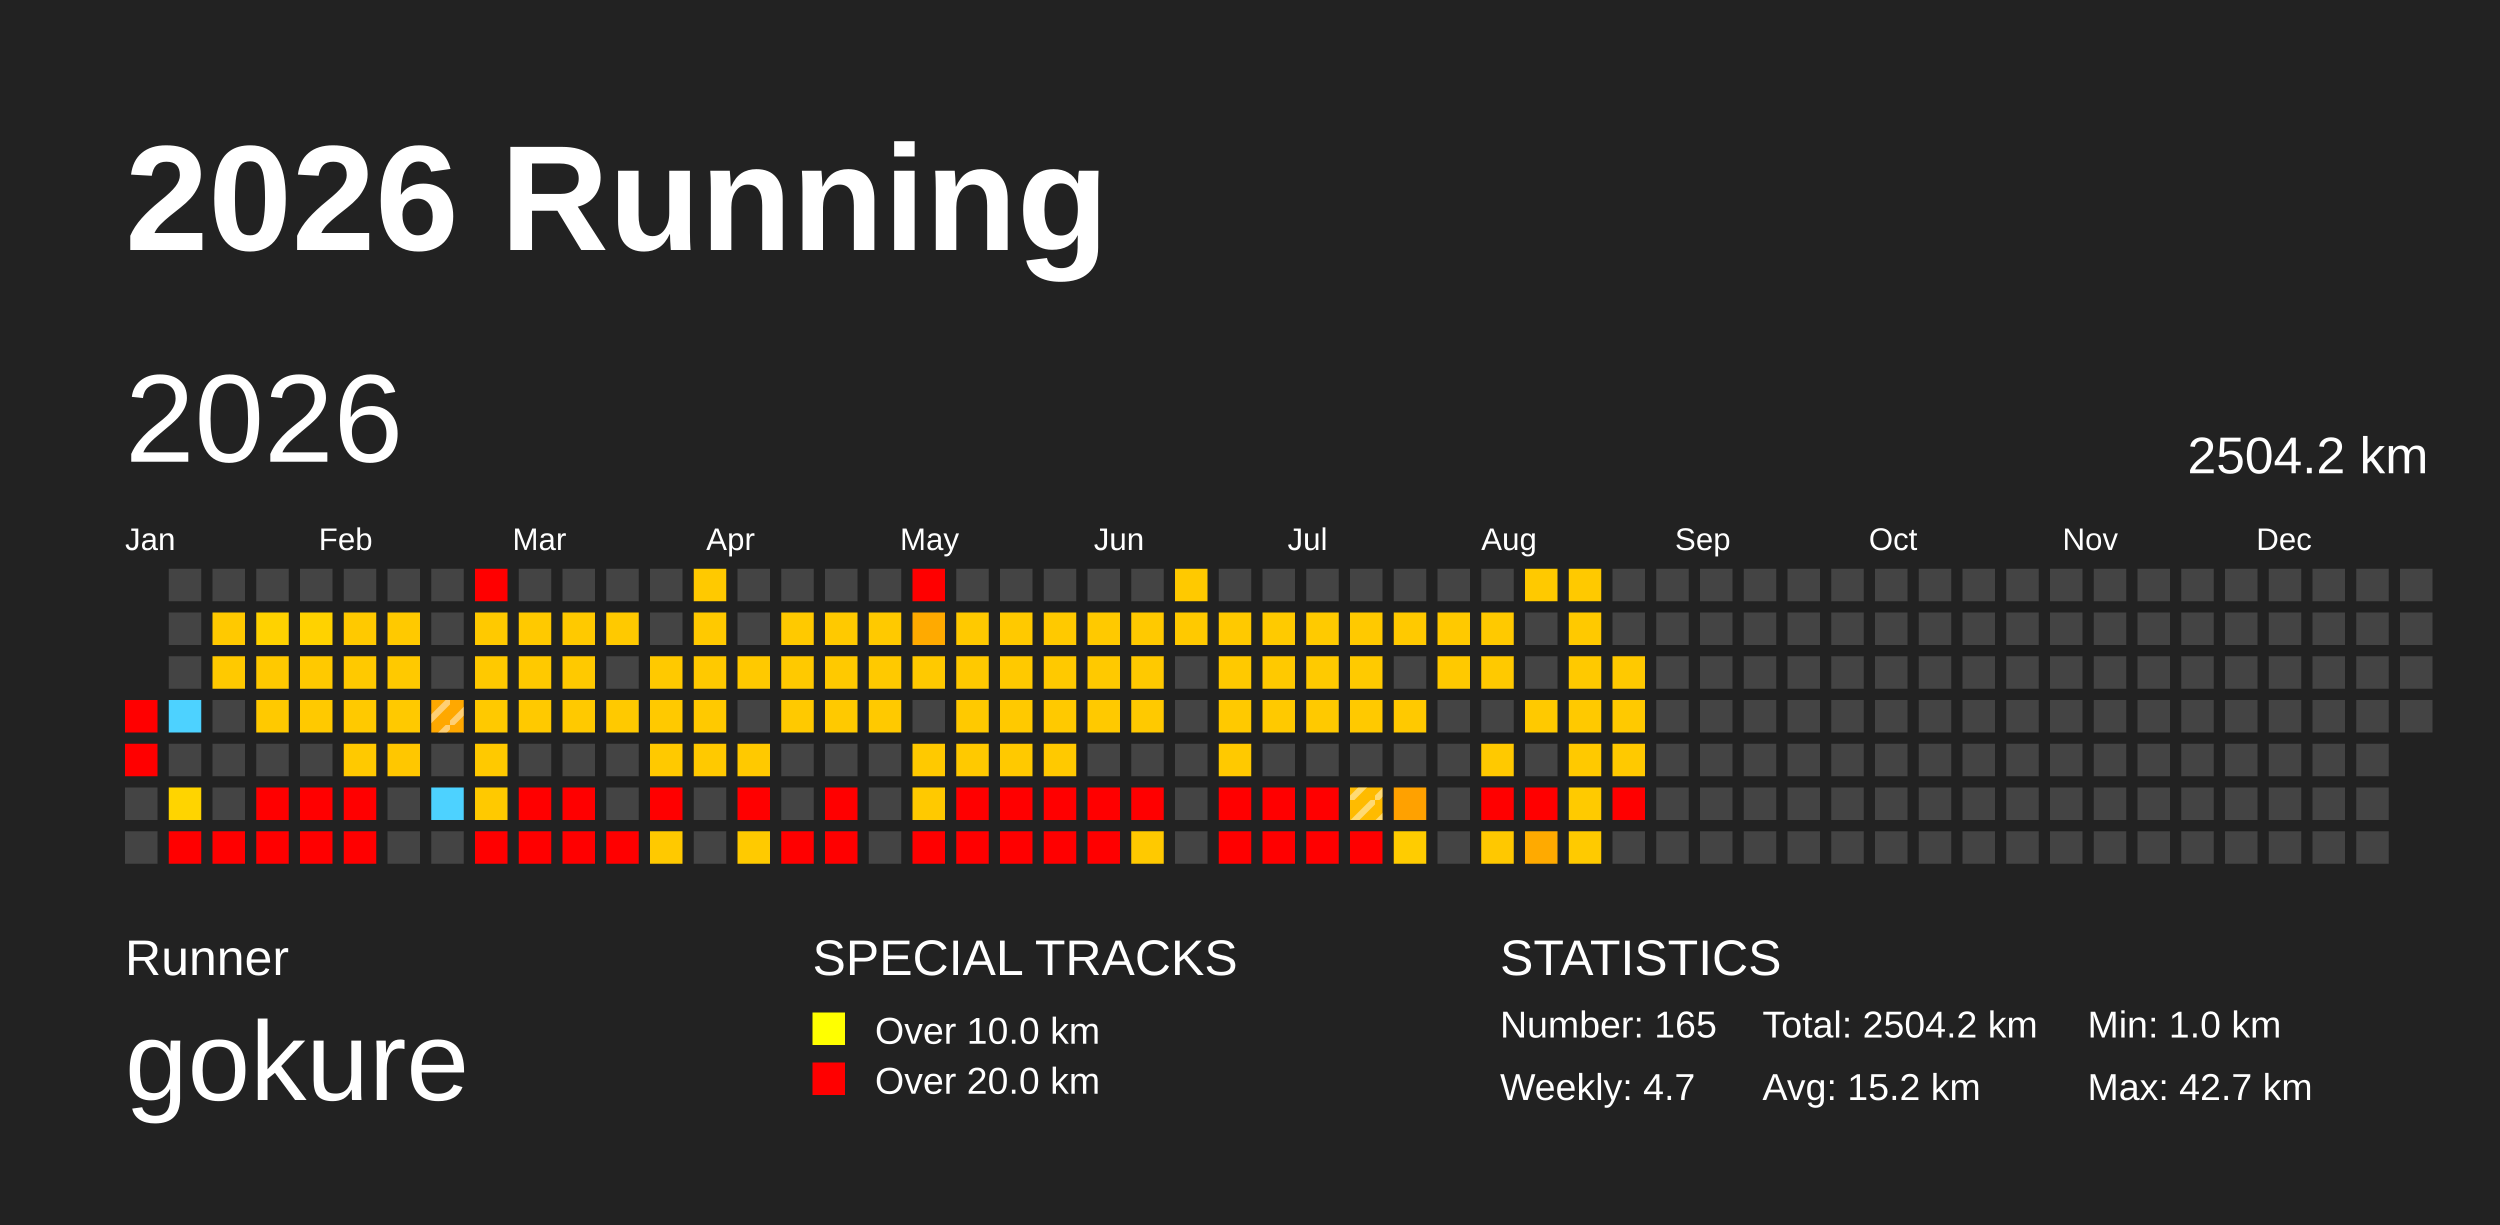
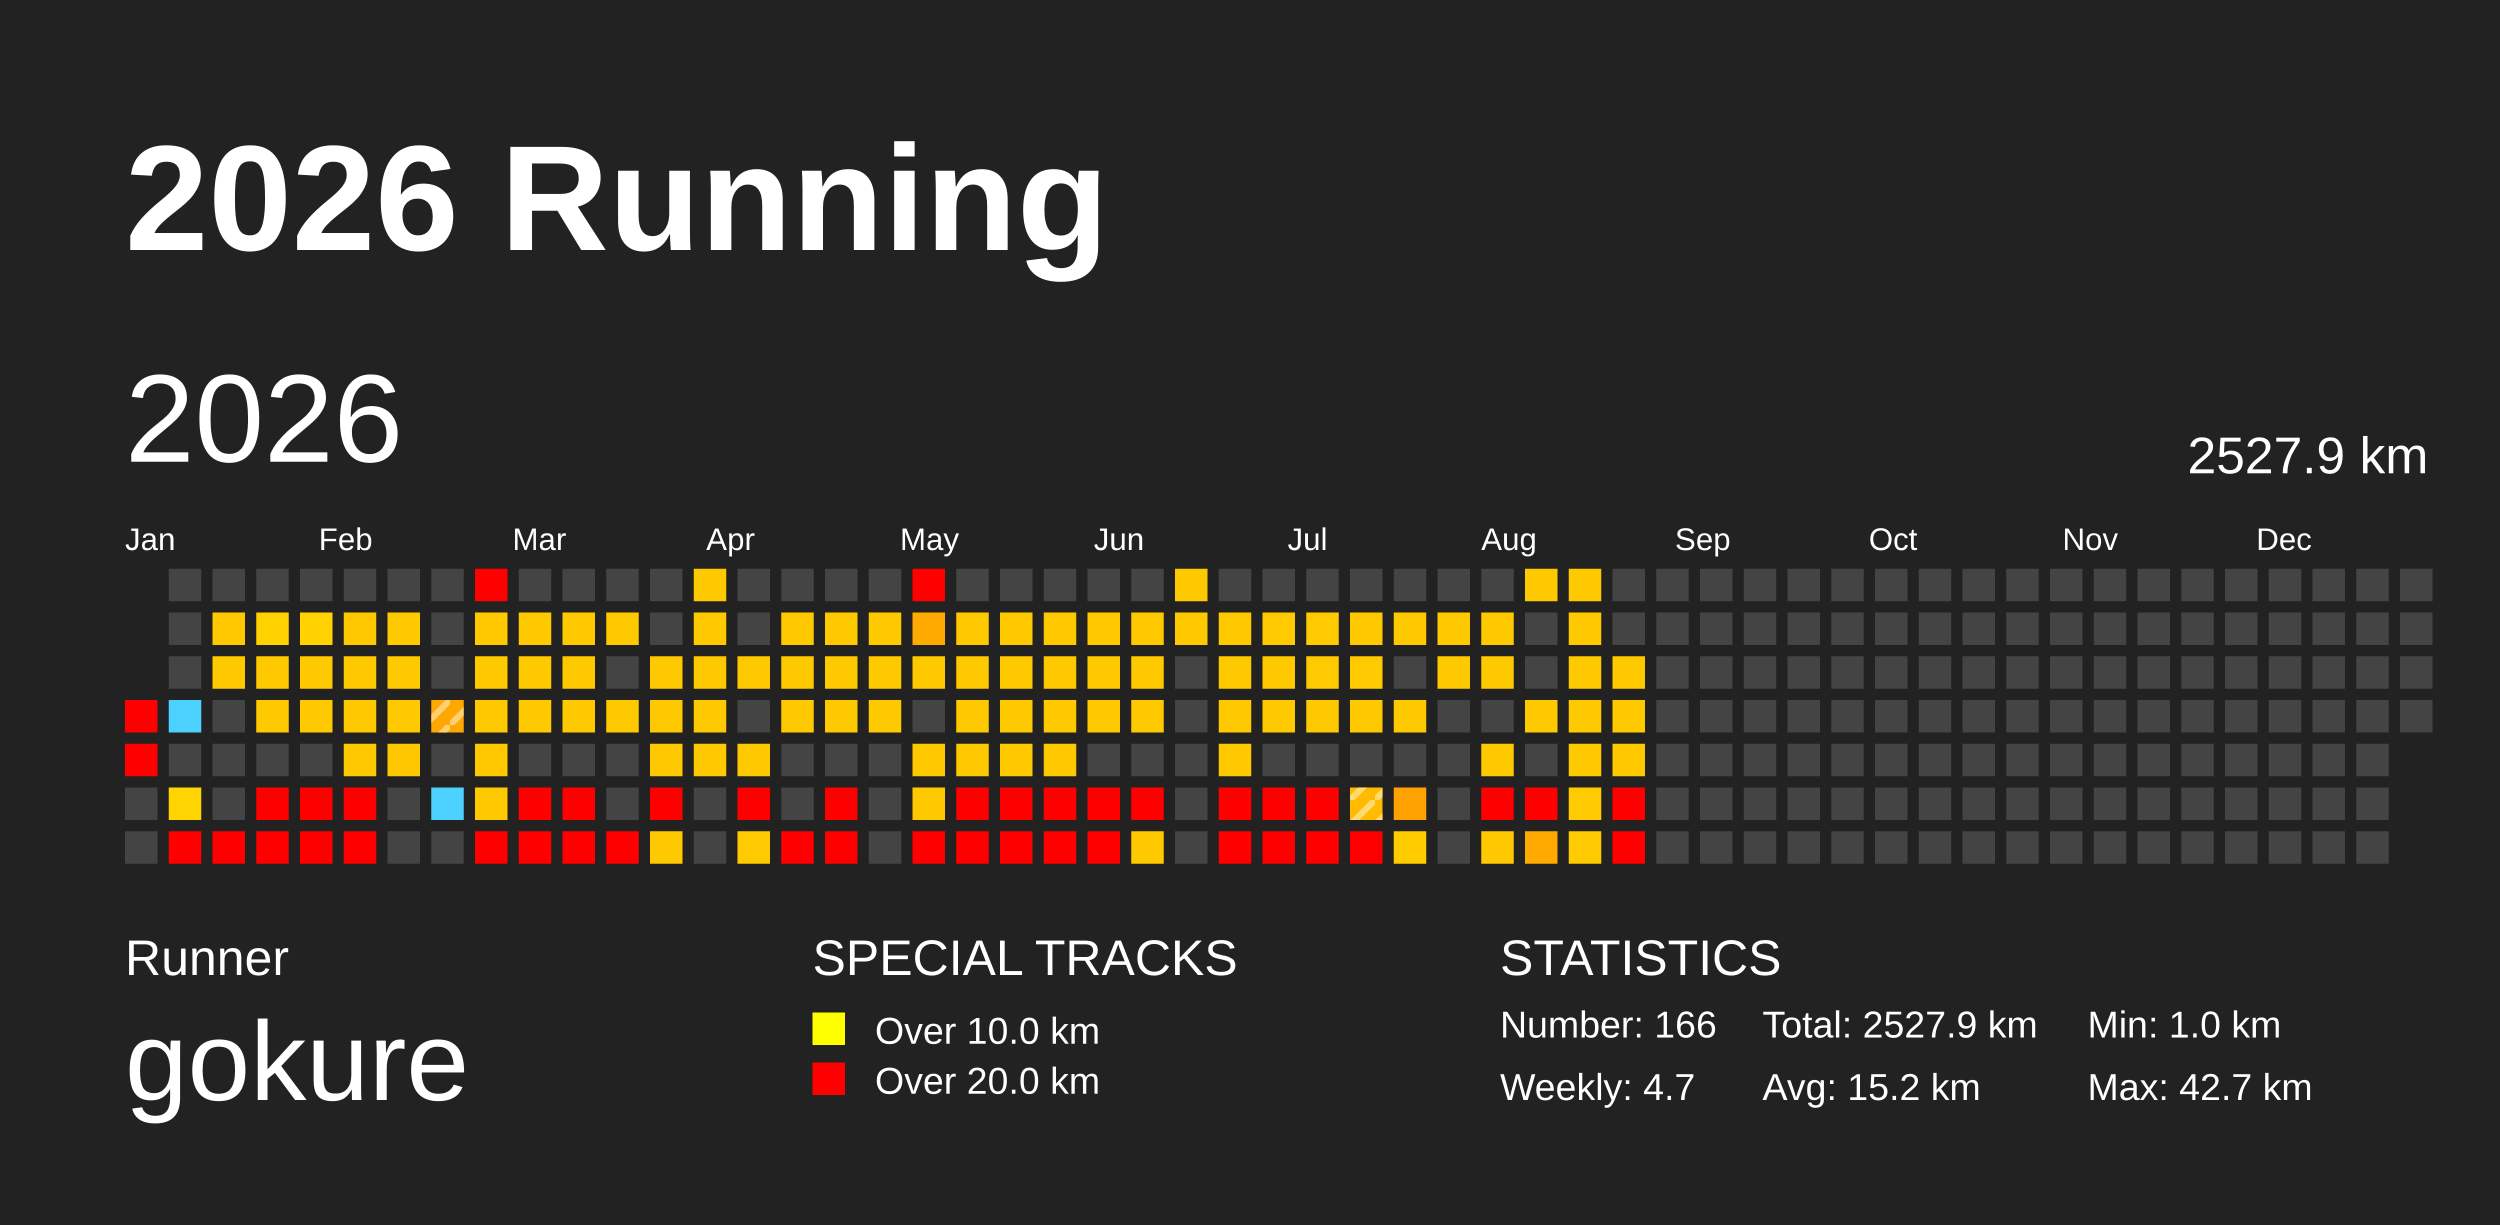
<svg xmlns="http://www.w3.org/2000/svg" baseProfile="full" height="98mm" version="1.1" viewBox="0,0,200,98" width="200mm">
  <defs>
    <pattern height="2" id="indoor-stripe" patternUnits="userSpaceOnUse" width="2">
      <line stroke="white" stroke-opacity="0.45" stroke-width="0.5" x1="0" x2="2" y1="2" y2="0" />
    </pattern>
  </defs>
  <rect fill="#222222" height="98" width="200" x="0" y="0" />
  <text fill="#FFFFFF" style="font-size:12px; font-family:Arial; font-weight:bold;" x="10" y="20">2026 Running</text>
  <text fill="#FFFFFF" style="font-size:4px; font-family:Arial" x="10" y="78">Runner</text>
  <text fill="#FFFFFF" style="font-size:9px; font-family:Arial" x="10" y="88">gokure</text>
  <text fill="#FFFFFF" style="font-size:4px; font-family:Arial" x="65" y="78">SPECIAL TRACKS</text>
  <rect fill="yellow" height="2.6" width="2.6" x="65" y="81" />
  <text fill="#FFFFFF" style="font-size:3px; font-family:Arial" x="70" y="83.5">Over 10.0 km</text>
  <rect fill="red" height="2.6" width="2.6" x="65" y="85" />
  <text fill="#FFFFFF" style="font-size:3px; font-family:Arial" x="70" y="87.5">Over 20.0 km</text>
  <text fill="#FFFFFF" style="font-size:4px; font-family:Arial" x="120" y="78">STATISTICS</text>
-   <text fill="#FFFFFF" style="font-size:3px; font-family:Arial" x="120" y="83">Number: 165</text>
+   <text fill="#FFFFFF" style="font-size:3px; font-family:Arial" x="120" y="83">Number: 166</text>
  <text fill="#FFFFFF" style="font-size:3px; font-family:Arial" x="120" y="88">Weekly: 4.7</text>
-   <text fill="#FFFFFF" style="font-size:3px; font-family:Arial" x="141" y="83">Total: 2504.2 km</text>
+   <text fill="#FFFFFF" style="font-size:3px; font-family:Arial" x="141" y="83">Total: 2527.9 km</text>
  <text fill="#FFFFFF" style="font-size:3px; font-family:Arial" x="141" y="88">Avg: 15.2 km</text>
  <text fill="#FFFFFF" style="font-size:3px; font-family:Arial" x="167" y="83">Min: 1.0 km</text>
  <text fill="#FFFFFF" style="font-size:3px; font-family:Arial" x="167" y="88">Max: 42.7 km</text>
  <text dominant-baseline="hanging" fill="#FFFFFF" style="font-size:10.0px; font-family:Arial;" x="10" y="30">2026</text>
-   <text dominant-baseline="hanging" fill="#FFFFFF" style="font-size:4.125px; font-family:Arial;" x="175" y="35">2504.2 km</text>
+   <text dominant-baseline="hanging" fill="#FFFFFF" style="font-size:4.125px; font-family:Arial;" x="175" y="35">2527.9 km</text>
  <text fill="#FFFFFF" style="font-size:2.5px; font-family:Arial" x="10.0" y="44">Jan</text>
  <text fill="#FFFFFF" style="font-size:2.5px; font-family:Arial" x="25.5" y="44">Feb</text>
  <text fill="#FFFFFF" style="font-size:2.5px; font-family:Arial" x="41.0" y="44">Mar</text>
  <text fill="#FFFFFF" style="font-size:2.5px; font-family:Arial" x="56.5" y="44">Apr</text>
  <text fill="#FFFFFF" style="font-size:2.5px; font-family:Arial" x="72.0" y="44">May</text>
  <text fill="#FFFFFF" style="font-size:2.5px; font-family:Arial" x="87.5" y="44">Jun</text>
  <text fill="#FFFFFF" style="font-size:2.5px; font-family:Arial" x="103.0" y="44">Jul</text>
  <text fill="#FFFFFF" style="font-size:2.5px; font-family:Arial" x="118.5" y="44">Aug</text>
  <text fill="#FFFFFF" style="font-size:2.5px; font-family:Arial" x="134.0" y="44">Sep</text>
  <text fill="#FFFFFF" style="font-size:2.5px; font-family:Arial" x="149.5" y="44">Oct</text>
  <text fill="#FFFFFF" style="font-size:2.5px; font-family:Arial" x="165.0" y="44">Nov</text>
  <text fill="#FFFFFF" style="font-size:2.5px; font-family:Arial" x="180.5" y="44">Dec</text>
  <rect fill="red" height="2.6" width="2.6" x="10.0" y="56.0" />
  <rect fill="red" height="2.6" width="2.6" x="10.0" y="59.5" />
  <rect fill="#444444" height="2.6" width="2.6" x="10.0" y="63.0" />
  <rect fill="#444444" height="2.6" width="2.6" x="10.0" y="66.5" />
  <rect fill="#444444" height="2.6" width="2.6" x="13.5" y="45.5" />
  <rect fill="#444444" height="2.6" width="2.6" x="13.5" y="49.0" />
  <rect fill="#444444" height="2.6" width="2.6" x="13.5" y="52.5" />
  <rect fill="#4dd2ff" height="2.6" width="2.6" x="13.5" y="56.0" />
  <rect fill="#444444" height="2.6" width="2.6" x="13.5" y="59.5" />
  <rect fill="#ffd400" height="2.6" width="2.6" x="13.5" y="63.0" />
  <rect fill="red" height="2.6" width="2.6" x="13.5" y="66.5" />
  <rect fill="#444444" height="2.6" width="2.6" x="17.0" y="45.5" />
  <rect fill="#ffc900" height="2.6" width="2.6" x="17.0" y="49.0" />
  <rect fill="#ffc900" height="2.6" width="2.6" x="17.0" y="52.5" />
  <rect fill="#444444" height="2.6" width="2.6" x="17.0" y="56.0" />
  <rect fill="#444444" height="2.6" width="2.6" x="17.0" y="59.5" />
  <rect fill="#444444" height="2.6" width="2.6" x="17.0" y="63.0" />
  <rect fill="red" height="2.6" width="2.6" x="17.0" y="66.5" />
  <rect fill="#444444" height="2.6" width="2.6" x="20.5" y="45.5" />
  <rect fill="#ffd200" height="2.6" width="2.6" x="20.5" y="49.0" />
  <rect fill="#ffc900" height="2.6" width="2.6" x="20.5" y="52.5" />
  <rect fill="#ffc900" height="2.6" width="2.6" x="20.5" y="56.0" />
  <rect fill="#444444" height="2.6" width="2.6" x="20.5" y="59.5" />
  <rect fill="red" height="2.6" width="2.6" x="20.5" y="63.0" />
  <rect fill="red" height="2.6" width="2.6" x="20.5" y="66.5" />
  <rect fill="#444444" height="2.6" width="2.6" x="24.0" y="45.5" />
  <rect fill="#ffd200" height="2.6" width="2.6" x="24.0" y="49.0" />
  <rect fill="#ffc900" height="2.6" width="2.6" x="24.0" y="52.5" />
  <rect fill="#ffc900" height="2.6" width="2.6" x="24.0" y="56.0" />
  <rect fill="#444444" height="2.6" width="2.6" x="24.0" y="59.5" />
  <rect fill="red" height="2.6" width="2.6" x="24.0" y="63.0" />
  <rect fill="red" height="2.6" width="2.6" x="24.0" y="66.5" />
  <rect fill="#444444" height="2.6" width="2.6" x="27.5" y="45.5" />
  <rect fill="#ffc900" height="2.6" width="2.6" x="27.5" y="49.0" />
  <rect fill="#ffc900" height="2.6" width="2.6" x="27.5" y="52.5" />
  <rect fill="#ffc900" height="2.6" width="2.6" x="27.5" y="56.0" />
  <rect fill="#ffc900" height="2.6" width="2.6" x="27.5" y="59.5" />
  <rect fill="red" height="2.6" width="2.6" x="27.5" y="63.0" />
  <rect fill="red" height="2.6" width="2.6" x="27.5" y="66.5" />
  <rect fill="#444444" height="2.6" width="2.6" x="31.0" y="45.5" />
  <rect fill="#ffc900" height="2.6" width="2.6" x="31.0" y="49.0" />
  <rect fill="#ffc900" height="2.6" width="2.6" x="31.0" y="52.5" />
  <rect fill="#ffc900" height="2.6" width="2.6" x="31.0" y="56.0" />
  <rect fill="#ffc700" height="2.6" width="2.6" x="31.0" y="59.5" />
  <rect fill="#444444" height="2.6" width="2.6" x="31.0" y="63.0" />
  <rect fill="#444444" height="2.6" width="2.6" x="31.0" y="66.5" />
  <rect fill="#444444" height="2.6" width="2.6" x="34.5" y="45.5" />
  <rect fill="#444444" height="2.6" width="2.6" x="34.5" y="49.0" />
  <rect fill="#444444" height="2.6" width="2.6" x="34.5" y="52.5" />
  <rect fill="#ffa800" height="2.6" width="2.6" x="34.5" y="56.0" />
  <rect fill="url(#indoor-stripe)" height="2.6" style="pointer-events: none;" width="2.6" x="34.5" y="56.0" />
  <rect fill="#444444" height="2.6" width="2.6" x="34.5" y="59.5" />
  <rect fill="#4dd2ff" height="2.6" width="2.6" x="34.5" y="63.0" />
  <rect fill="#444444" height="2.6" width="2.6" x="34.5" y="66.5" />
  <rect fill="red" height="2.6" width="2.6" x="38.0" y="45.5" />
  <rect fill="#ffc900" height="2.6" width="2.6" x="38.0" y="49.0" />
  <rect fill="#ffc900" height="2.6" width="2.6" x="38.0" y="52.5" />
  <rect fill="#ffc900" height="2.6" width="2.6" x="38.0" y="56.0" />
  <rect fill="#ffc900" height="2.6" width="2.6" x="38.0" y="59.5" />
  <rect fill="#ffc900" height="2.6" width="2.6" x="38.0" y="63.0" />
  <rect fill="red" height="2.6" width="2.6" x="38.0" y="66.5" />
  <rect fill="#444444" height="2.6" width="2.6" x="41.5" y="45.5" />
  <rect fill="#ffc900" height="2.6" width="2.6" x="41.5" y="49.0" />
  <rect fill="#ffc900" height="2.6" width="2.6" x="41.5" y="52.5" />
  <rect fill="#ffc900" height="2.6" width="2.6" x="41.5" y="56.0" />
  <rect fill="#444444" height="2.6" width="2.6" x="41.5" y="59.5" />
  <rect fill="red" height="2.6" width="2.6" x="41.5" y="63.0" />
  <rect fill="red" height="2.6" width="2.6" x="41.5" y="66.5" />
  <rect fill="#444444" height="2.6" width="2.6" x="45.0" y="45.5" />
  <rect fill="#ffc900" height="2.6" width="2.6" x="45.0" y="49.0" />
  <rect fill="#ffc900" height="2.6" width="2.6" x="45.0" y="52.5" />
  <rect fill="#ffc900" height="2.6" width="2.6" x="45.0" y="56.0" />
  <rect fill="#444444" height="2.6" width="2.6" x="45.0" y="59.5" />
  <rect fill="red" height="2.6" width="2.6" x="45.0" y="63.0" />
  <rect fill="red" height="2.6" width="2.6" x="45.0" y="66.5" />
  <rect fill="#444444" height="2.6" width="2.6" x="48.5" y="45.5" />
  <rect fill="#ffc900" height="2.6" width="2.6" x="48.5" y="49.0" />
  <rect fill="#444444" height="2.6" width="2.6" x="48.5" y="52.5" />
  <rect fill="#ffc900" height="2.6" width="2.6" x="48.5" y="56.0" />
  <rect fill="#444444" height="2.6" width="2.6" x="48.5" y="59.5" />
  <rect fill="#444444" height="2.6" width="2.6" x="48.5" y="63.0" />
  <rect fill="red" height="2.6" width="2.6" x="48.5" y="66.5" />
  <rect fill="#444444" height="2.6" width="2.6" x="52.0" y="45.5" />
  <rect fill="#444444" height="2.6" width="2.6" x="52.0" y="49.0" />
  <rect fill="#ffc900" height="2.6" width="2.6" x="52.0" y="52.5" />
  <rect fill="#ffc900" height="2.6" width="2.6" x="52.0" y="56.0" />
  <rect fill="#ffc900" height="2.6" width="2.6" x="52.0" y="59.5" />
  <rect fill="red" height="2.6" width="2.6" x="52.0" y="63.0" />
  <rect fill="#ffc900" height="2.6" width="2.6" x="52.0" y="66.5" />
  <rect fill="#ffc900" height="2.6" width="2.6" x="55.5" y="45.5" />
  <rect fill="#ffc900" height="2.6" width="2.6" x="55.5" y="49.0" />
  <rect fill="#ffc900" height="2.6" width="2.6" x="55.5" y="52.5" />
  <rect fill="#ffc900" height="2.6" width="2.6" x="55.5" y="56.0" />
  <rect fill="#ffc900" height="2.6" width="2.6" x="55.5" y="59.5" />
  <rect fill="#444444" height="2.6" width="2.6" x="55.5" y="63.0" />
  <rect fill="#444444" height="2.6" width="2.6" x="55.5" y="66.5" />
  <rect fill="#444444" height="2.6" width="2.6" x="59.0" y="45.5" />
  <rect fill="#444444" height="2.6" width="2.6" x="59.0" y="49.0" />
  <rect fill="#ffc900" height="2.6" width="2.6" x="59.0" y="52.5" />
  <rect fill="#444444" height="2.6" width="2.6" x="59.0" y="56.0" />
  <rect fill="#ffc900" height="2.6" width="2.6" x="59.0" y="59.5" />
  <rect fill="red" height="2.6" width="2.6" x="59.0" y="63.0" />
  <rect fill="#ffca00" height="2.6" width="2.6" x="59.0" y="66.5" />
  <rect fill="#444444" height="2.6" width="2.6" x="62.5" y="45.5" />
  <rect fill="#ffc900" height="2.6" width="2.6" x="62.5" y="49.0" />
  <rect fill="#ffc900" height="2.6" width="2.6" x="62.5" y="52.5" />
  <rect fill="#ffc900" height="2.6" width="2.6" x="62.5" y="56.0" />
  <rect fill="#444444" height="2.6" width="2.6" x="62.5" y="59.5" />
  <rect fill="#444444" height="2.6" width="2.6" x="62.5" y="63.0" />
  <rect fill="red" height="2.6" width="2.6" x="62.5" y="66.5" />
  <rect fill="#444444" height="2.6" width="2.6" x="66.0" y="45.5" />
  <rect fill="#ffc900" height="2.6" width="2.6" x="66.0" y="49.0" />
  <rect fill="#ffc900" height="2.6" width="2.6" x="66.0" y="52.5" />
  <rect fill="#ffc900" height="2.6" width="2.6" x="66.0" y="56.0" />
  <rect fill="#444444" height="2.6" width="2.6" x="66.0" y="59.5" />
  <rect fill="red" height="2.6" width="2.6" x="66.0" y="63.0" />
  <rect fill="red" height="2.6" width="2.6" x="66.0" y="66.5" />
  <rect fill="#444444" height="2.6" width="2.6" x="69.5" y="45.5" />
  <rect fill="#ffc900" height="2.6" width="2.6" x="69.5" y="49.0" />
  <rect fill="#ffc900" height="2.6" width="2.6" x="69.5" y="52.5" />
  <rect fill="#ffc900" height="2.6" width="2.6" x="69.5" y="56.0" />
  <rect fill="#444444" height="2.6" width="2.6" x="69.5" y="59.5" />
  <rect fill="#444444" height="2.6" width="2.6" x="69.5" y="63.0" />
  <rect fill="#444444" height="2.6" width="2.6" x="69.5" y="66.5" />
  <rect fill="red" height="2.6" width="2.6" x="73.0" y="45.5" />
  <rect fill="#ffaa00" height="2.6" width="2.6" x="73.0" y="49.0" />
  <rect fill="#ffc900" height="2.6" width="2.6" x="73.0" y="52.5" />
  <rect fill="#444444" height="2.6" width="2.6" x="73.0" y="56.0" />
  <rect fill="#ffc900" height="2.6" width="2.6" x="73.0" y="59.5" />
  <rect fill="#ffc900" height="2.6" width="2.6" x="73.0" y="63.0" />
  <rect fill="red" height="2.6" width="2.6" x="73.0" y="66.5" />
  <rect fill="#444444" height="2.6" width="2.6" x="76.5" y="45.5" />
  <rect fill="#ffc900" height="2.6" width="2.6" x="76.5" y="49.0" />
  <rect fill="#ffc900" height="2.6" width="2.6" x="76.5" y="52.5" />
  <rect fill="#ffc900" height="2.6" width="2.6" x="76.5" y="56.0" />
  <rect fill="#ffc900" height="2.6" width="2.6" x="76.5" y="59.5" />
  <rect fill="red" height="2.6" width="2.6" x="76.5" y="63.0" />
  <rect fill="red" height="2.6" width="2.6" x="76.5" y="66.5" />
  <rect fill="#444444" height="2.6" width="2.6" x="80.0" y="45.5" />
  <rect fill="#ffc900" height="2.6" width="2.6" x="80.0" y="49.0" />
  <rect fill="#ffc900" height="2.6" width="2.6" x="80.0" y="52.5" />
  <rect fill="#ffc900" height="2.6" width="2.6" x="80.0" y="56.0" />
  <rect fill="#ffc900" height="2.6" width="2.6" x="80.0" y="59.5" />
  <rect fill="red" height="2.6" width="2.6" x="80.0" y="63.0" />
  <rect fill="red" height="2.6" width="2.6" x="80.0" y="66.5" />
  <rect fill="#444444" height="2.6" width="2.6" x="83.5" y="45.5" />
  <rect fill="#ffc900" height="2.6" width="2.6" x="83.5" y="49.0" />
  <rect fill="#ffc900" height="2.6" width="2.6" x="83.5" y="52.5" />
  <rect fill="#ffc900" height="2.6" width="2.6" x="83.5" y="56.0" />
  <rect fill="#ffc900" height="2.6" width="2.6" x="83.5" y="59.5" />
  <rect fill="red" height="2.6" width="2.6" x="83.5" y="63.0" />
  <rect fill="red" height="2.6" width="2.6" x="83.5" y="66.5" />
  <rect fill="#444444" height="2.6" width="2.6" x="87.0" y="45.5" />
  <rect fill="#ffc900" height="2.6" width="2.6" x="87.0" y="49.0" />
  <rect fill="#ffc900" height="2.6" width="2.6" x="87.0" y="52.5" />
  <rect fill="#ffc900" height="2.6" width="2.6" x="87.0" y="56.0" />
  <rect fill="#444444" height="2.6" width="2.6" x="87.0" y="59.5" />
  <rect fill="red" height="2.6" width="2.6" x="87.0" y="63.0" />
  <rect fill="red" height="2.6" width="2.6" x="87.0" y="66.5" />
  <rect fill="#444444" height="2.6" width="2.6" x="90.5" y="45.5" />
  <rect fill="#ffc900" height="2.6" width="2.6" x="90.5" y="49.0" />
  <rect fill="#ffc900" height="2.6" width="2.6" x="90.5" y="52.5" />
  <rect fill="#ffc900" height="2.6" width="2.6" x="90.5" y="56.0" />
  <rect fill="#444444" height="2.6" width="2.6" x="90.5" y="59.5" />
  <rect fill="red" height="2.6" width="2.6" x="90.5" y="63.0" />
  <rect fill="#ffc900" height="2.6" width="2.6" x="90.5" y="66.5" />
  <rect fill="#ffc900" height="2.6" width="2.6" x="94.0" y="45.5" />
  <rect fill="#ffc900" height="2.6" width="2.6" x="94.0" y="49.0" />
  <rect fill="#444444" height="2.6" width="2.6" x="94.0" y="52.5" />
  <rect fill="#444444" height="2.6" width="2.6" x="94.0" y="56.0" />
  <rect fill="#444444" height="2.6" width="2.6" x="94.0" y="59.5" />
  <rect fill="#444444" height="2.6" width="2.6" x="94.0" y="63.0" />
  <rect fill="#444444" height="2.6" width="2.6" x="94.0" y="66.5" />
  <rect fill="#444444" height="2.6" width="2.6" x="97.5" y="45.5" />
  <rect fill="#ffc900" height="2.6" width="2.6" x="97.5" y="49.0" />
  <rect fill="#ffc900" height="2.6" width="2.6" x="97.5" y="52.5" />
  <rect fill="#ffc900" height="2.6" width="2.6" x="97.5" y="56.0" />
  <rect fill="#ffc900" height="2.6" width="2.6" x="97.5" y="59.5" />
  <rect fill="red" height="2.6" width="2.6" x="97.5" y="63.0" />
  <rect fill="red" height="2.6" width="2.6" x="97.5" y="66.5" />
  <rect fill="#444444" height="2.6" width="2.6" x="101.0" y="45.5" />
  <rect fill="#ffca00" height="2.6" width="2.6" x="101.0" y="49.0" />
  <rect fill="#ffc900" height="2.6" width="2.6" x="101.0" y="52.5" />
  <rect fill="#ffc900" height="2.6" width="2.6" x="101.0" y="56.0" />
  <rect fill="#444444" height="2.6" width="2.6" x="101.0" y="59.5" />
  <rect fill="red" height="2.6" width="2.6" x="101.0" y="63.0" />
  <rect fill="red" height="2.6" width="2.6" x="101.0" y="66.5" />
  <rect fill="#444444" height="2.6" width="2.6" x="104.5" y="45.5" />
  <rect fill="#ffca00" height="2.6" width="2.6" x="104.5" y="49.0" />
  <rect fill="#ffca00" height="2.6" width="2.6" x="104.5" y="52.5" />
  <rect fill="#ffc900" height="2.6" width="2.6" x="104.5" y="56.0" />
  <rect fill="#444444" height="2.6" width="2.6" x="104.5" y="59.5" />
  <rect fill="red" height="2.6" width="2.6" x="104.5" y="63.0" />
  <rect fill="red" height="2.6" width="2.6" x="104.5" y="66.5" />
  <rect fill="#444444" height="2.6" width="2.6" x="108.0" y="45.5" />
  <rect fill="#ffc900" height="2.6" width="2.6" x="108.0" y="49.0" />
  <rect fill="#ffca00" height="2.6" width="2.6" x="108.0" y="52.5" />
  <rect fill="#ffc900" height="2.6" width="2.6" x="108.0" y="56.0" />
  <rect fill="#444444" height="2.6" width="2.6" x="108.0" y="59.5" />
  <rect fill="#ffbb00" height="2.6" width="2.6" x="108.0" y="63.0" />
  <rect fill="url(#indoor-stripe)" height="2.6" style="pointer-events: none;" width="2.6" x="108.0" y="63.0" />
  <rect fill="red" height="2.6" width="2.6" x="108.0" y="66.5" />
  <rect fill="#444444" height="2.6" width="2.6" x="111.5" y="45.5" />
  <rect fill="#ffc900" height="2.6" width="2.6" x="111.5" y="49.0" />
  <rect fill="#444444" height="2.6" width="2.6" x="111.5" y="52.5" />
  <rect fill="#ffc900" height="2.6" width="2.6" x="111.5" y="56.0" />
  <rect fill="#444444" height="2.6" width="2.6" x="111.5" y="59.5" />
  <rect fill="#ffa100" height="2.6" width="2.6" x="111.5" y="63.0" />
  <rect fill="#ffcc00" height="2.6" width="2.6" x="111.5" y="66.5" />
  <rect fill="#444444" height="2.6" width="2.6" x="115.0" y="45.5" />
  <rect fill="#ffc900" height="2.6" width="2.6" x="115.0" y="49.0" />
  <rect fill="#ffc900" height="2.6" width="2.6" x="115.0" y="52.5" />
  <rect fill="#444444" height="2.6" width="2.6" x="115.0" y="56.0" />
  <rect fill="#444444" height="2.6" width="2.6" x="115.0" y="59.5" />
  <rect fill="#444444" height="2.6" width="2.6" x="115.0" y="63.0" />
  <rect fill="#444444" height="2.6" width="2.6" x="115.0" y="66.5" />
  <rect fill="#444444" height="2.6" width="2.6" x="118.5" y="45.5" />
  <rect fill="#ffc900" height="2.6" width="2.6" x="118.5" y="49.0" />
  <rect fill="#ffc900" height="2.6" width="2.6" x="118.5" y="52.5" />
  <rect fill="#444444" height="2.6" width="2.6" x="118.5" y="56.0" />
  <rect fill="#ffc900" height="2.6" width="2.6" x="118.5" y="59.5" />
  <rect fill="red" height="2.6" width="2.6" x="118.5" y="63.0" />
  <rect fill="#ffc800" height="2.6" width="2.6" x="118.5" y="66.5" />
  <rect fill="#ffc900" height="2.6" width="2.6" x="122.0" y="45.5" />
  <rect fill="#444444" height="2.6" width="2.6" x="122.0" y="49.0" />
  <rect fill="#444444" height="2.6" width="2.6" x="122.0" y="52.5" />
  <rect fill="#ffc900" height="2.6" width="2.6" x="122.0" y="56.0" />
  <rect fill="#444444" height="2.6" width="2.6" x="122.0" y="59.5" />
  <rect fill="red" height="2.6" width="2.6" x="122.0" y="63.0" />
  <rect fill="#ffaa00" height="2.6" width="2.6" x="122.0" y="66.5" />
  <rect fill="#ffc900" height="2.6" width="2.6" x="125.5" y="45.5" />
  <rect fill="#ffc900" height="2.6" width="2.6" x="125.5" y="49.0" />
  <rect fill="#ffc900" height="2.6" width="2.6" x="125.5" y="52.5" />
  <rect fill="#ffc900" height="2.6" width="2.6" x="125.5" y="56.0" />
  <rect fill="#ffc900" height="2.6" width="2.6" x="125.5" y="59.5" />
  <rect fill="#ffca00" height="2.6" width="2.6" x="125.5" y="63.0" />
  <rect fill="#ffca00" height="2.6" width="2.6" x="125.5" y="66.5" />
  <rect fill="#444444" height="2.6" width="2.6" x="129.0" y="45.5" />
  <rect fill="#444444" height="2.6" width="2.6" x="129.0" y="49.0" />
  <rect fill="#ffc900" height="2.6" width="2.6" x="129.0" y="52.5" />
  <rect fill="#ffc900" height="2.6" width="2.6" x="129.0" y="56.0" />
  <rect fill="#ffc900" height="2.6" width="2.6" x="129.0" y="59.5" />
  <rect fill="red" height="2.6" width="2.6" x="129.0" y="63.0" />
-   <rect fill="#444444" height="2.6" width="2.6" x="129.0" y="66.5" />
+   <rect fill="red" height="2.6" width="2.6" x="129.0" y="66.5" />
  <rect fill="#444444" height="2.6" width="2.6" x="132.5" y="45.5" />
  <rect fill="#444444" height="2.6" width="2.6" x="132.5" y="49.0" />
  <rect fill="#444444" height="2.6" width="2.6" x="132.5" y="52.5" />
  <rect fill="#444444" height="2.6" width="2.6" x="132.5" y="56.0" />
  <rect fill="#444444" height="2.6" width="2.6" x="132.5" y="59.5" />
  <rect fill="#444444" height="2.6" width="2.6" x="132.5" y="63.0" />
  <rect fill="#444444" height="2.6" width="2.6" x="132.5" y="66.5" />
  <rect fill="#444444" height="2.6" width="2.6" x="136.0" y="45.5" />
  <rect fill="#444444" height="2.6" width="2.6" x="136.0" y="49.0" />
  <rect fill="#444444" height="2.6" width="2.6" x="136.0" y="52.5" />
  <rect fill="#444444" height="2.6" width="2.6" x="136.0" y="56.0" />
  <rect fill="#444444" height="2.6" width="2.6" x="136.0" y="59.5" />
  <rect fill="#444444" height="2.6" width="2.6" x="136.0" y="63.0" />
  <rect fill="#444444" height="2.6" width="2.6" x="136.0" y="66.5" />
  <rect fill="#444444" height="2.6" width="2.6" x="139.5" y="45.5" />
  <rect fill="#444444" height="2.6" width="2.6" x="139.5" y="49.0" />
  <rect fill="#444444" height="2.6" width="2.6" x="139.5" y="52.5" />
  <rect fill="#444444" height="2.6" width="2.6" x="139.5" y="56.0" />
  <rect fill="#444444" height="2.6" width="2.6" x="139.5" y="59.5" />
  <rect fill="#444444" height="2.6" width="2.6" x="139.5" y="63.0" />
  <rect fill="#444444" height="2.6" width="2.6" x="139.5" y="66.5" />
  <rect fill="#444444" height="2.6" width="2.6" x="143.0" y="45.5" />
  <rect fill="#444444" height="2.6" width="2.6" x="143.0" y="49.0" />
  <rect fill="#444444" height="2.6" width="2.6" x="143.0" y="52.5" />
  <rect fill="#444444" height="2.6" width="2.6" x="143.0" y="56.0" />
  <rect fill="#444444" height="2.6" width="2.6" x="143.0" y="59.5" />
  <rect fill="#444444" height="2.6" width="2.6" x="143.0" y="63.0" />
  <rect fill="#444444" height="2.6" width="2.6" x="143.0" y="66.5" />
  <rect fill="#444444" height="2.6" width="2.6" x="146.5" y="45.5" />
  <rect fill="#444444" height="2.6" width="2.6" x="146.5" y="49.0" />
  <rect fill="#444444" height="2.6" width="2.6" x="146.5" y="52.5" />
  <rect fill="#444444" height="2.6" width="2.6" x="146.5" y="56.0" />
  <rect fill="#444444" height="2.6" width="2.6" x="146.5" y="59.5" />
  <rect fill="#444444" height="2.6" width="2.6" x="146.5" y="63.0" />
  <rect fill="#444444" height="2.6" width="2.6" x="146.5" y="66.5" />
  <rect fill="#444444" height="2.6" width="2.6" x="150.0" y="45.5" />
  <rect fill="#444444" height="2.6" width="2.6" x="150.0" y="49.0" />
  <rect fill="#444444" height="2.6" width="2.6" x="150.0" y="52.5" />
  <rect fill="#444444" height="2.6" width="2.6" x="150.0" y="56.0" />
  <rect fill="#444444" height="2.6" width="2.6" x="150.0" y="59.5" />
  <rect fill="#444444" height="2.6" width="2.6" x="150.0" y="63.0" />
  <rect fill="#444444" height="2.6" width="2.6" x="150.0" y="66.5" />
  <rect fill="#444444" height="2.6" width="2.6" x="153.5" y="45.5" />
  <rect fill="#444444" height="2.6" width="2.6" x="153.5" y="49.0" />
  <rect fill="#444444" height="2.6" width="2.6" x="153.5" y="52.5" />
  <rect fill="#444444" height="2.6" width="2.6" x="153.5" y="56.0" />
  <rect fill="#444444" height="2.6" width="2.6" x="153.5" y="59.5" />
  <rect fill="#444444" height="2.6" width="2.6" x="153.5" y="63.0" />
  <rect fill="#444444" height="2.6" width="2.6" x="153.5" y="66.5" />
  <rect fill="#444444" height="2.6" width="2.6" x="157.0" y="45.5" />
  <rect fill="#444444" height="2.6" width="2.6" x="157.0" y="49.0" />
  <rect fill="#444444" height="2.6" width="2.6" x="157.0" y="52.5" />
  <rect fill="#444444" height="2.6" width="2.6" x="157.0" y="56.0" />
  <rect fill="#444444" height="2.6" width="2.6" x="157.0" y="59.5" />
  <rect fill="#444444" height="2.6" width="2.6" x="157.0" y="63.0" />
  <rect fill="#444444" height="2.6" width="2.6" x="157.0" y="66.5" />
  <rect fill="#444444" height="2.6" width="2.6" x="160.5" y="45.5" />
  <rect fill="#444444" height="2.6" width="2.6" x="160.5" y="49.0" />
  <rect fill="#444444" height="2.6" width="2.6" x="160.5" y="52.5" />
  <rect fill="#444444" height="2.6" width="2.6" x="160.5" y="56.0" />
  <rect fill="#444444" height="2.6" width="2.6" x="160.5" y="59.5" />
  <rect fill="#444444" height="2.6" width="2.6" x="160.5" y="63.0" />
  <rect fill="#444444" height="2.6" width="2.6" x="160.5" y="66.5" />
  <rect fill="#444444" height="2.6" width="2.6" x="164.0" y="45.5" />
  <rect fill="#444444" height="2.6" width="2.6" x="164.0" y="49.0" />
  <rect fill="#444444" height="2.6" width="2.6" x="164.0" y="52.5" />
  <rect fill="#444444" height="2.6" width="2.6" x="164.0" y="56.0" />
  <rect fill="#444444" height="2.6" width="2.6" x="164.0" y="59.5" />
  <rect fill="#444444" height="2.6" width="2.6" x="164.0" y="63.0" />
  <rect fill="#444444" height="2.6" width="2.6" x="164.0" y="66.5" />
  <rect fill="#444444" height="2.6" width="2.6" x="167.5" y="45.5" />
  <rect fill="#444444" height="2.6" width="2.6" x="167.5" y="49.0" />
  <rect fill="#444444" height="2.6" width="2.6" x="167.5" y="52.5" />
  <rect fill="#444444" height="2.6" width="2.6" x="167.5" y="56.0" />
  <rect fill="#444444" height="2.6" width="2.6" x="167.5" y="59.5" />
  <rect fill="#444444" height="2.6" width="2.6" x="167.5" y="63.0" />
  <rect fill="#444444" height="2.6" width="2.6" x="167.5" y="66.5" />
  <rect fill="#444444" height="2.6" width="2.6" x="171.0" y="45.5" />
  <rect fill="#444444" height="2.6" width="2.6" x="171.0" y="49.0" />
  <rect fill="#444444" height="2.6" width="2.6" x="171.0" y="52.5" />
  <rect fill="#444444" height="2.6" width="2.6" x="171.0" y="56.0" />
  <rect fill="#444444" height="2.6" width="2.6" x="171.0" y="59.5" />
  <rect fill="#444444" height="2.6" width="2.6" x="171.0" y="63.0" />
  <rect fill="#444444" height="2.6" width="2.6" x="171.0" y="66.5" />
  <rect fill="#444444" height="2.6" width="2.6" x="174.5" y="45.5" />
  <rect fill="#444444" height="2.6" width="2.6" x="174.5" y="49.0" />
  <rect fill="#444444" height="2.6" width="2.6" x="174.5" y="52.5" />
  <rect fill="#444444" height="2.6" width="2.6" x="174.5" y="56.0" />
  <rect fill="#444444" height="2.6" width="2.6" x="174.5" y="59.5" />
  <rect fill="#444444" height="2.6" width="2.6" x="174.5" y="63.0" />
  <rect fill="#444444" height="2.6" width="2.6" x="174.5" y="66.5" />
  <rect fill="#444444" height="2.6" width="2.6" x="178.0" y="45.5" />
  <rect fill="#444444" height="2.6" width="2.6" x="178.0" y="49.0" />
  <rect fill="#444444" height="2.6" width="2.6" x="178.0" y="52.5" />
  <rect fill="#444444" height="2.6" width="2.6" x="178.0" y="56.0" />
  <rect fill="#444444" height="2.6" width="2.6" x="178.0" y="59.5" />
  <rect fill="#444444" height="2.6" width="2.6" x="178.0" y="63.0" />
  <rect fill="#444444" height="2.6" width="2.6" x="178.0" y="66.5" />
  <rect fill="#444444" height="2.6" width="2.6" x="181.5" y="45.5" />
  <rect fill="#444444" height="2.6" width="2.6" x="181.5" y="49.0" />
  <rect fill="#444444" height="2.6" width="2.6" x="181.5" y="52.5" />
  <rect fill="#444444" height="2.6" width="2.6" x="181.5" y="56.0" />
  <rect fill="#444444" height="2.6" width="2.6" x="181.5" y="59.5" />
  <rect fill="#444444" height="2.6" width="2.6" x="181.5" y="63.0" />
  <rect fill="#444444" height="2.6" width="2.6" x="181.5" y="66.5" />
  <rect fill="#444444" height="2.6" width="2.6" x="185.0" y="45.5" />
  <rect fill="#444444" height="2.6" width="2.6" x="185.0" y="49.0" />
  <rect fill="#444444" height="2.6" width="2.6" x="185.0" y="52.5" />
  <rect fill="#444444" height="2.6" width="2.6" x="185.0" y="56.0" />
  <rect fill="#444444" height="2.6" width="2.6" x="185.0" y="59.5" />
  <rect fill="#444444" height="2.6" width="2.6" x="185.0" y="63.0" />
  <rect fill="#444444" height="2.6" width="2.6" x="185.0" y="66.5" />
  <rect fill="#444444" height="2.6" width="2.6" x="188.5" y="45.5" />
  <rect fill="#444444" height="2.6" width="2.6" x="188.5" y="49.0" />
  <rect fill="#444444" height="2.6" width="2.6" x="188.5" y="52.5" />
  <rect fill="#444444" height="2.6" width="2.6" x="188.5" y="56.0" />
  <rect fill="#444444" height="2.6" width="2.6" x="188.5" y="59.5" />
  <rect fill="#444444" height="2.6" width="2.6" x="188.5" y="63.0" />
  <rect fill="#444444" height="2.6" width="2.6" x="188.5" y="66.5" />
  <rect fill="#444444" height="2.6" width="2.6" x="192.0" y="45.5" />
  <rect fill="#444444" height="2.6" width="2.6" x="192.0" y="49.0" />
  <rect fill="#444444" height="2.6" width="2.6" x="192.0" y="52.5" />
  <rect fill="#444444" height="2.6" width="2.6" x="192.0" y="56.0" />
</svg>
